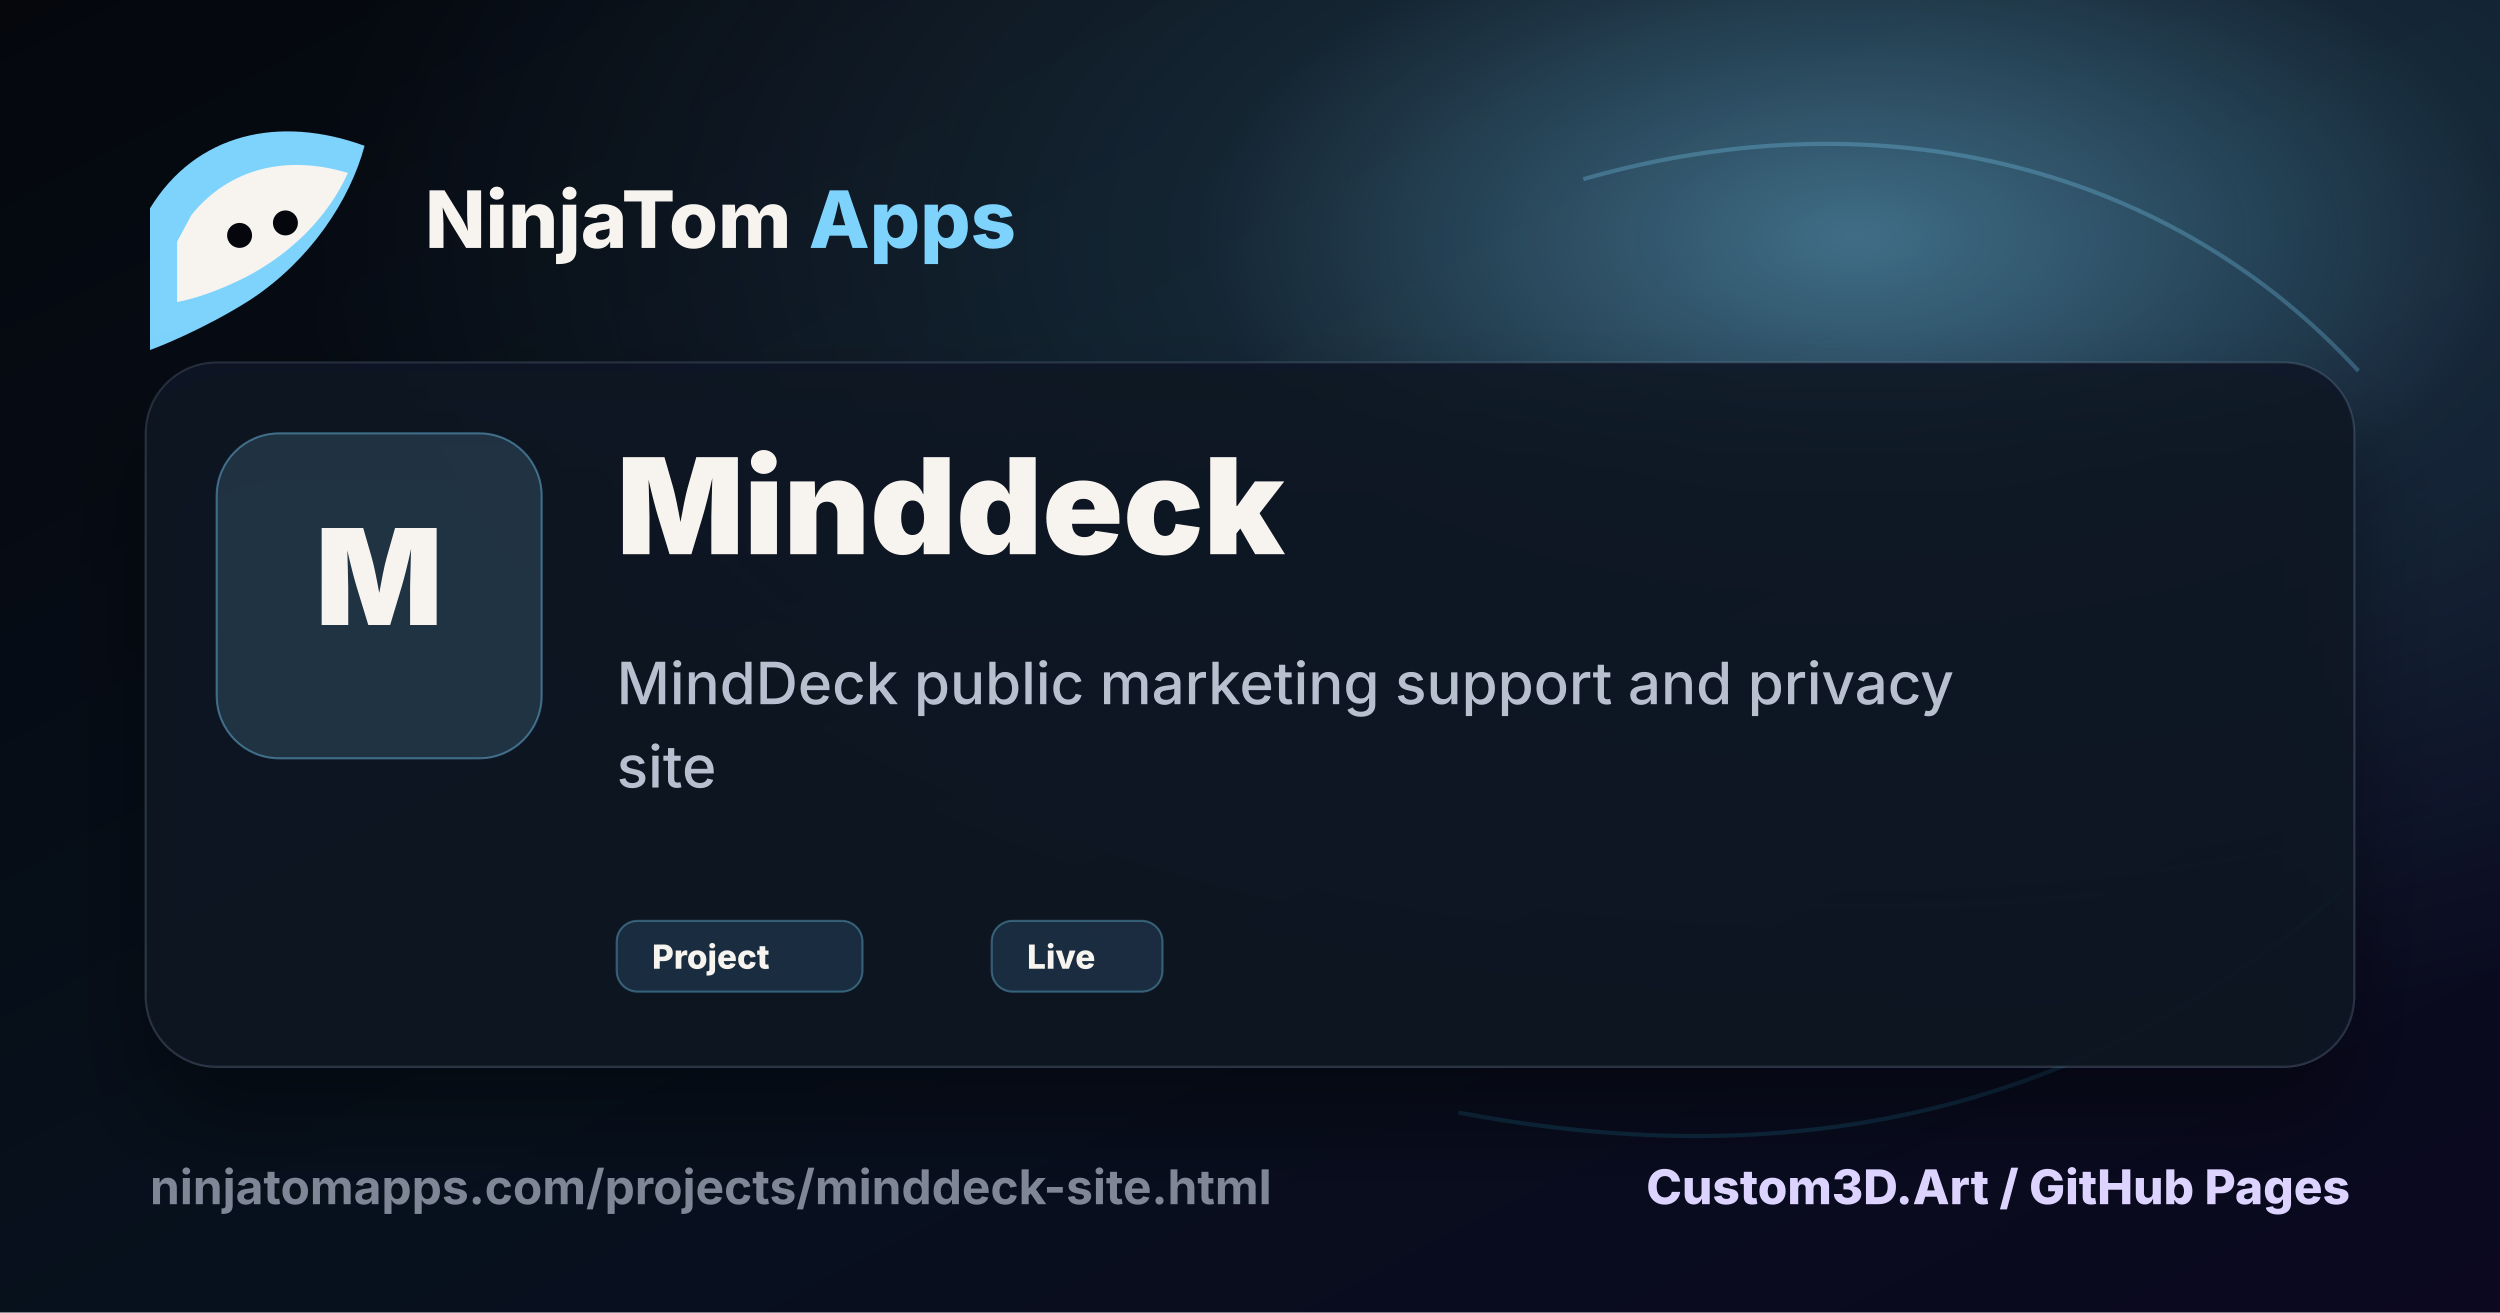
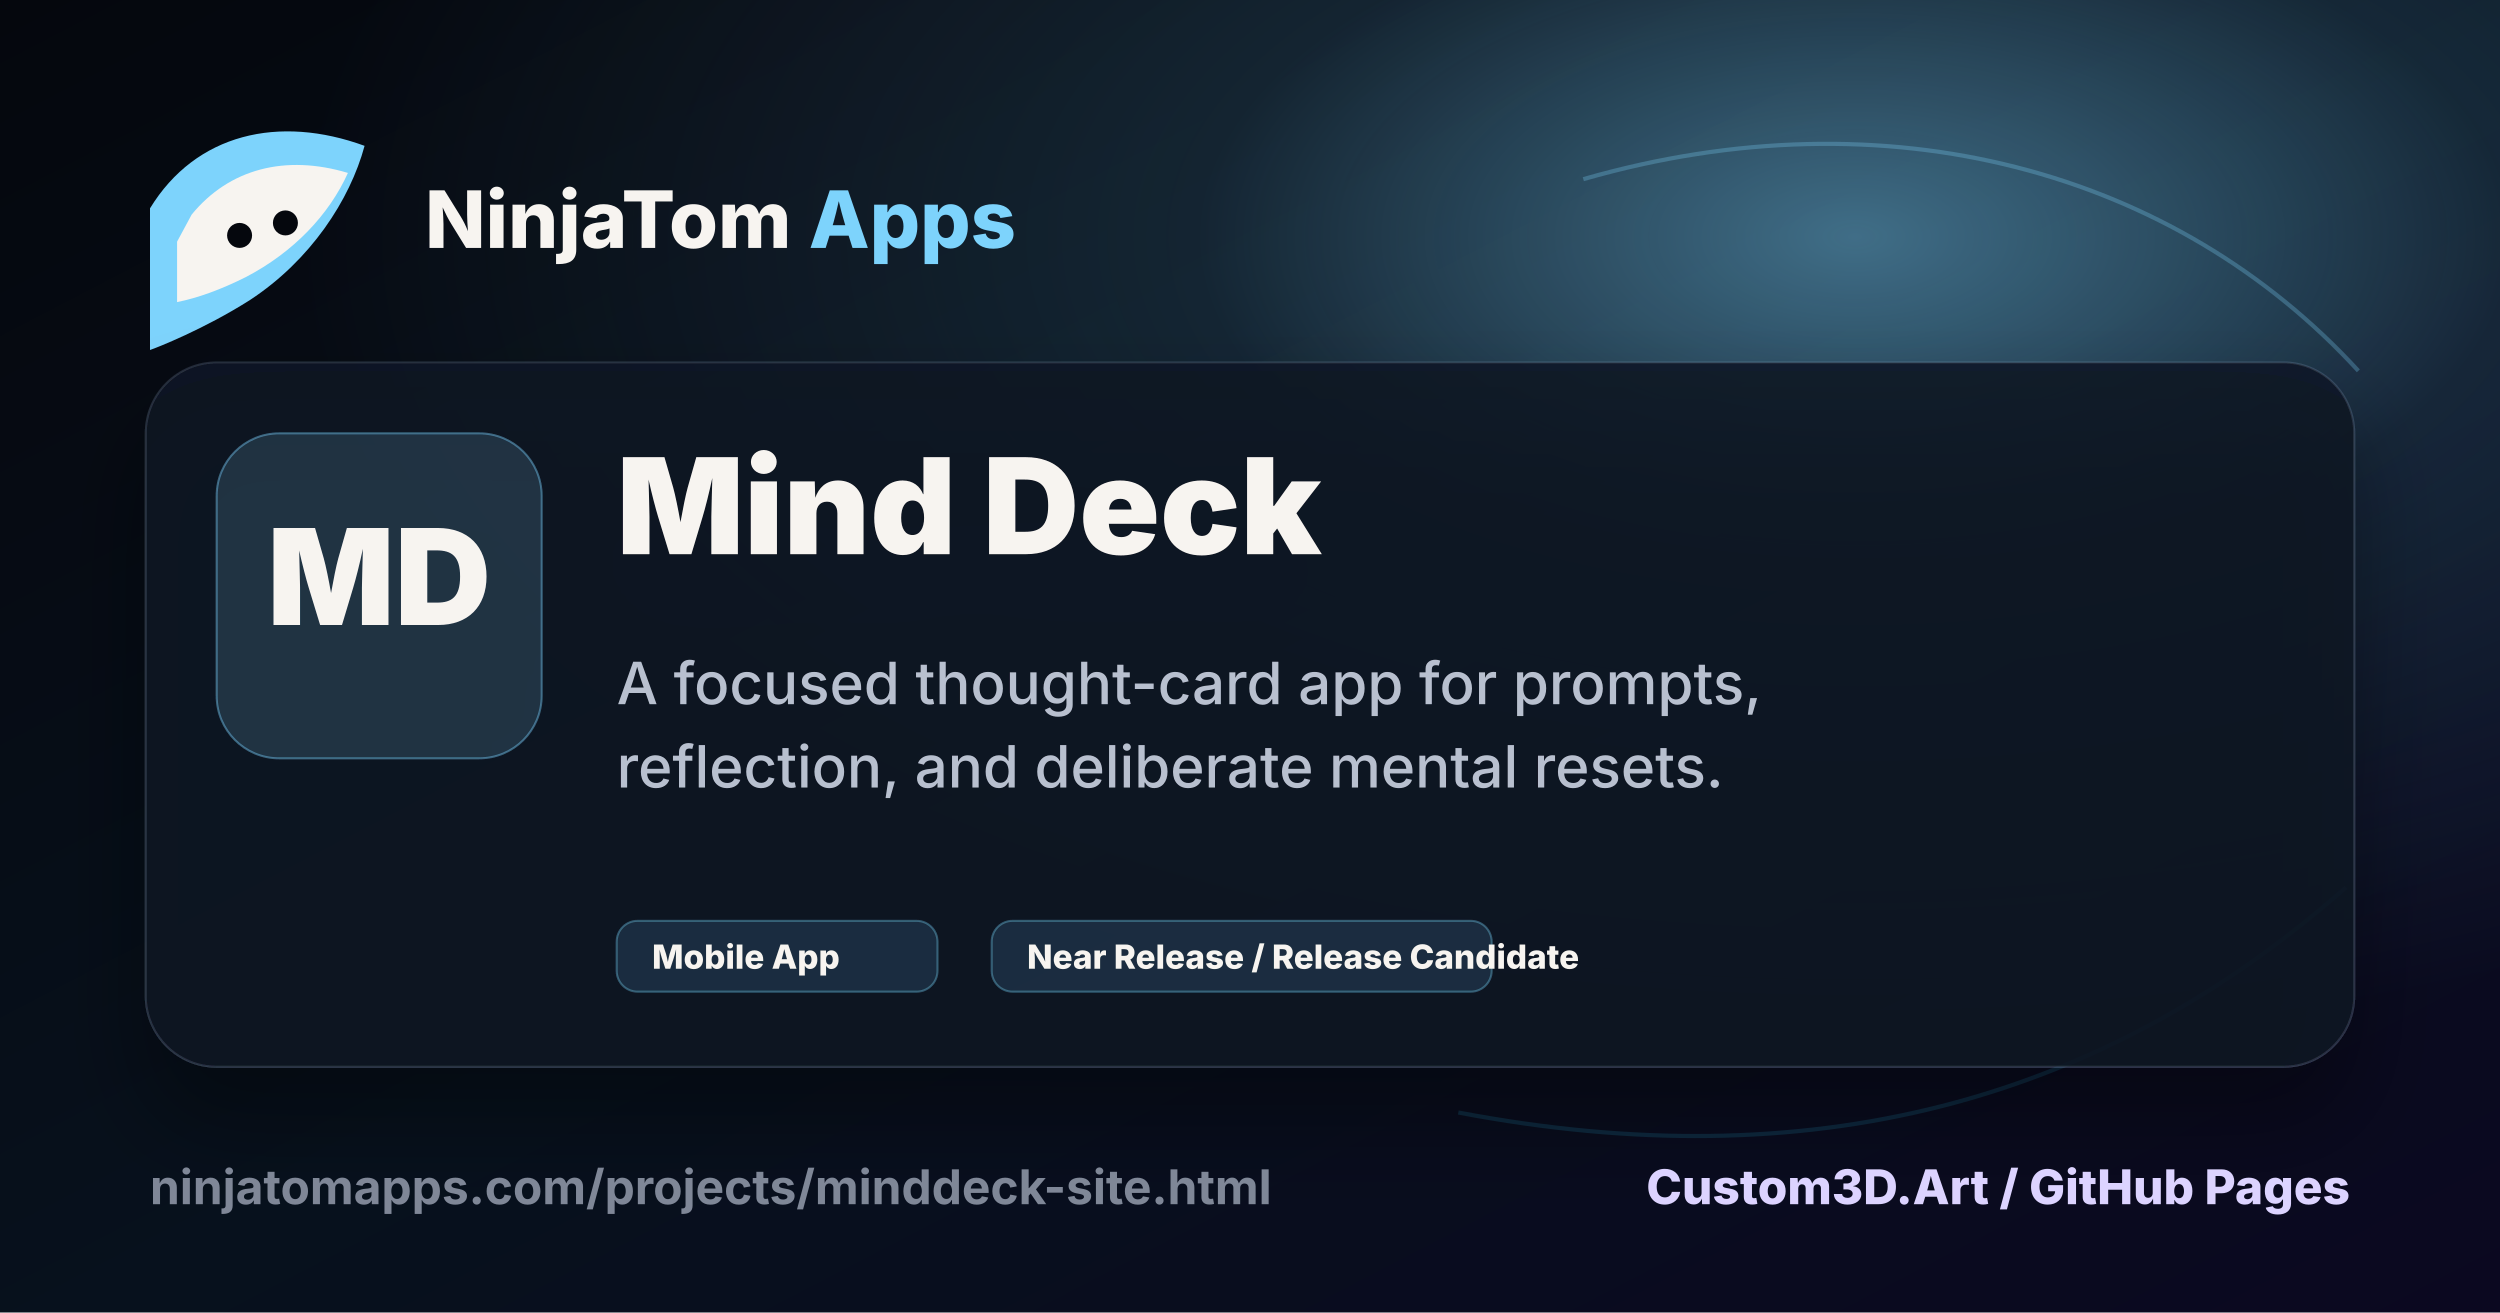
<svg xmlns="http://www.w3.org/2000/svg" width="1200" height="630" viewBox="0 0 1200 630" role="img" aria-labelledby="title desc">
  <defs>
    <linearGradient id="bg" x1="0" x2="1" y1="0" y2="1">
      <stop offset="0" stop-color="#05070d" />
      <stop offset="0.52" stop-color="#07111d" />
      <stop offset="1" stop-color="#0b0820" />
    </linearGradient>
    <radialGradient id="glow" cx="74%" cy="18%" r="62%">
      <stop offset="0" stop-color="#7DD3FC" stop-opacity="0.48" />
      <stop offset="0.42" stop-color="#7DD3FC" stop-opacity="0.12" />
      <stop offset="1" stop-color="#7DD3FC" stop-opacity="0" />
    </radialGradient>
    <filter id="softShadow" x="-20%" y="-20%" width="140%" height="140%">
      <feDropShadow dx="0" dy="28" stdDeviation="22" flood-color="#000000" flood-opacity="0.42" />
    </filter>
  </defs>
  <rect width="1200" height="630" fill="url(#bg)" />
  <rect width="1200" height="630" fill="url(#glow)" />
  <path d="M760 86c146-42 284-4 372 92" fill="none" stroke="#7DD3FC" stroke-opacity="0.28" stroke-width="2" />
  <path d="M700 534c168 32 308-4 426-108" fill="none" stroke="#2ad4ff" stroke-opacity="0.15" stroke-width="2" />
  <g transform="translate(72 64)">
    <g transform="translate(0 0)">
      <path d="M0 36C22 0 62-9 103 6c-7 26-26 55-55 74C26 94 3 103 0 104Z" fill="#7DD3FC" />
      <path d="M20 39c18-22 45-29 75-20-9 20-26 38-49 50-12 6-23 10-33 12V52Z" fill="#f7f4f0" />
      <circle cx="43" cy="49" r="6" fill="#05070d" />
      <circle cx="65" cy="43" r="6" fill="#05070d" />
    </g>
    <text x="132" y="55" fill="#f7f4f0" font-family="-apple-system, BlinkMacSystemFont, 'Segoe UI', sans-serif" font-size="38" font-weight="820">NinjaTom <tspan fill="#7DD3FC">Apps</tspan>
    </text>
  </g>
  <g filter="url(#softShadow)" transform="translate(70 174)">
    <rect x="0" y="0" width="1060" height="338" rx="34" fill="#0d1420" fill-opacity="0.88" stroke="#a6badc" stroke-opacity="0.18" />
    <rect x="34" y="34" width="156" height="156" rx="30" fill="#7DD3FC" fill-opacity="0.16" stroke="#7DD3FC" stroke-opacity="0.42" />
-     <text x="112" y="126" text-anchor="middle" fill="#f7f4f0" font-family="-apple-system, BlinkMacSystemFont, 'Segoe UI', sans-serif" font-size="64" font-weight="900">M</text>
+     <text x="112" y="126" text-anchor="middle" fill="#f7f4f0" font-family="-apple-system, BlinkMacSystemFont, 'Segoe UI', sans-serif" font-size="64" font-weight="900">MD</text>
    <text x="226" y="92" fill="#f7f4f0" font-family="-apple-system, BlinkMacSystemFont, 'Segoe UI', sans-serif" font-size="64" font-weight="900" letter-spacing="0">
-       <tspan x="226" dy="0">Minddeck</tspan>
+       <tspan x="226" dy="0">Mind Deck</tspan>
    </text>
    <text x="226" y="164" fill="#b8c0cf" font-family="-apple-system, BlinkMacSystemFont, 'Segoe UI', sans-serif" font-size="28" font-weight="520">
-       <tspan x="226" dy="0">MindDeck public marketing support and privacy</tspan>
-       <tspan x="226" dy="40">site</tspan>
+       <tspan x="226" dy="0">A focused thought-card app for prompts,</tspan>
+       <tspan x="226" dy="40">reflection, and deliberate mental resets.</tspan>
    </text>
    <g transform="translate(226 268)">
      <g transform="translate(0 0)">
-         <rect width="118" height="34" rx="10" fill="#7DD3FC" fill-opacity="0.14" stroke="#7DD3FC" stroke-opacity="0.35" />
-         <text x="17" y="23" fill="#f7f4f0" font-family="-apple-system, BlinkMacSystemFont, 'Segoe UI', sans-serif" font-size="16" font-weight="820">Project</text>
+         <rect width="154" height="34" rx="10" fill="#7DD3FC" fill-opacity="0.14" stroke="#7DD3FC" stroke-opacity="0.35" />
+         <text x="17" y="23" fill="#f7f4f0" font-family="-apple-system, BlinkMacSystemFont, 'Segoe UI', sans-serif" font-size="16" font-weight="820">Mobile App</text>
      </g>
      <g transform="translate(180 0)">
-         <rect width="82" height="34" rx="10" fill="#7DD3FC" fill-opacity="0.14" stroke="#7DD3FC" stroke-opacity="0.35" />
-         <text x="17" y="23" fill="#f7f4f0" font-family="-apple-system, BlinkMacSystemFont, 'Segoe UI', sans-serif" font-size="16" font-weight="820">Live</text>
+         <rect width="240" height="34" rx="10" fill="#7DD3FC" fill-opacity="0.14" stroke="#7DD3FC" stroke-opacity="0.35" />
+         <text x="17" y="23" fill="#f7f4f0" font-family="-apple-system, BlinkMacSystemFont, 'Segoe UI', sans-serif" font-size="16" font-weight="820">Near Release / Release Candidate</text>
      </g>
    </g>
  </g>
  <text x="72" y="578" fill="#7f8797" font-family="-apple-system, BlinkMacSystemFont, 'Segoe UI', sans-serif" font-size="23" font-weight="680">ninjatomapps.com/projects/minddeck-site.html</text>
  <text x="1128" y="578" text-anchor="end" fill="#dcd3ff" font-family="-apple-system, BlinkMacSystemFont, 'Segoe UI', sans-serif" font-size="23" font-weight="760">Custom3D.Art / GitHub Pages</text>
</svg>
